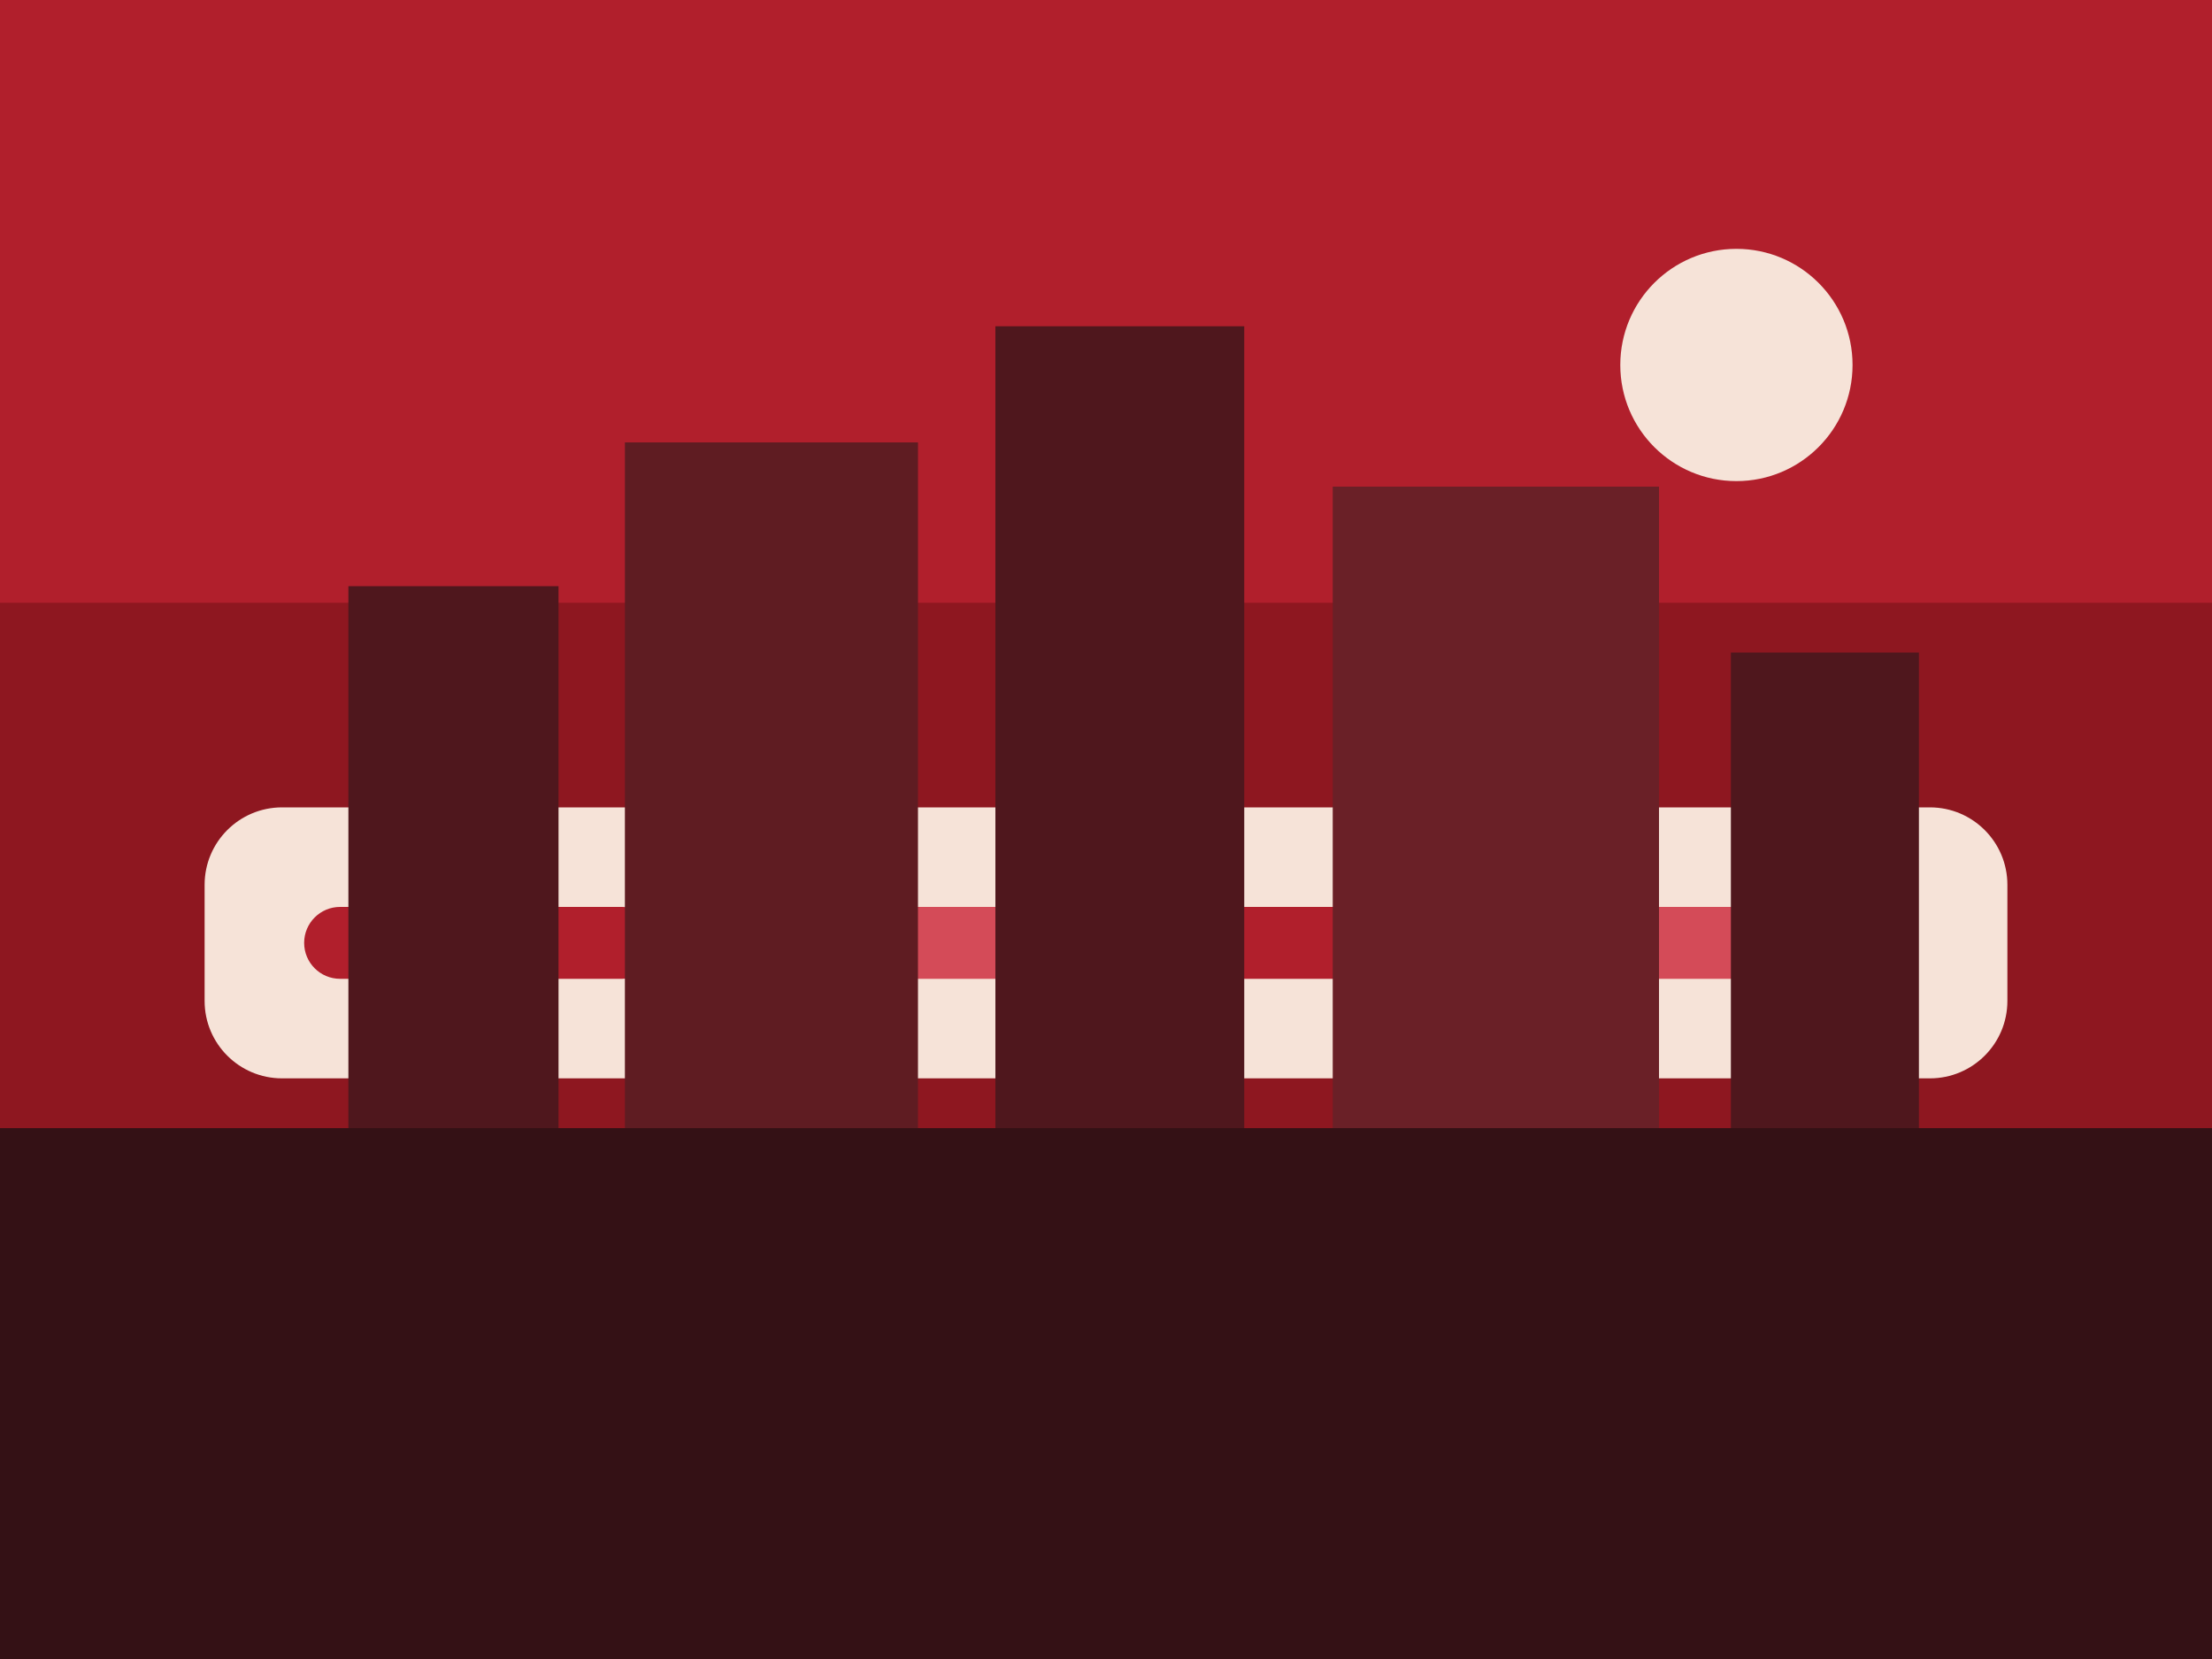
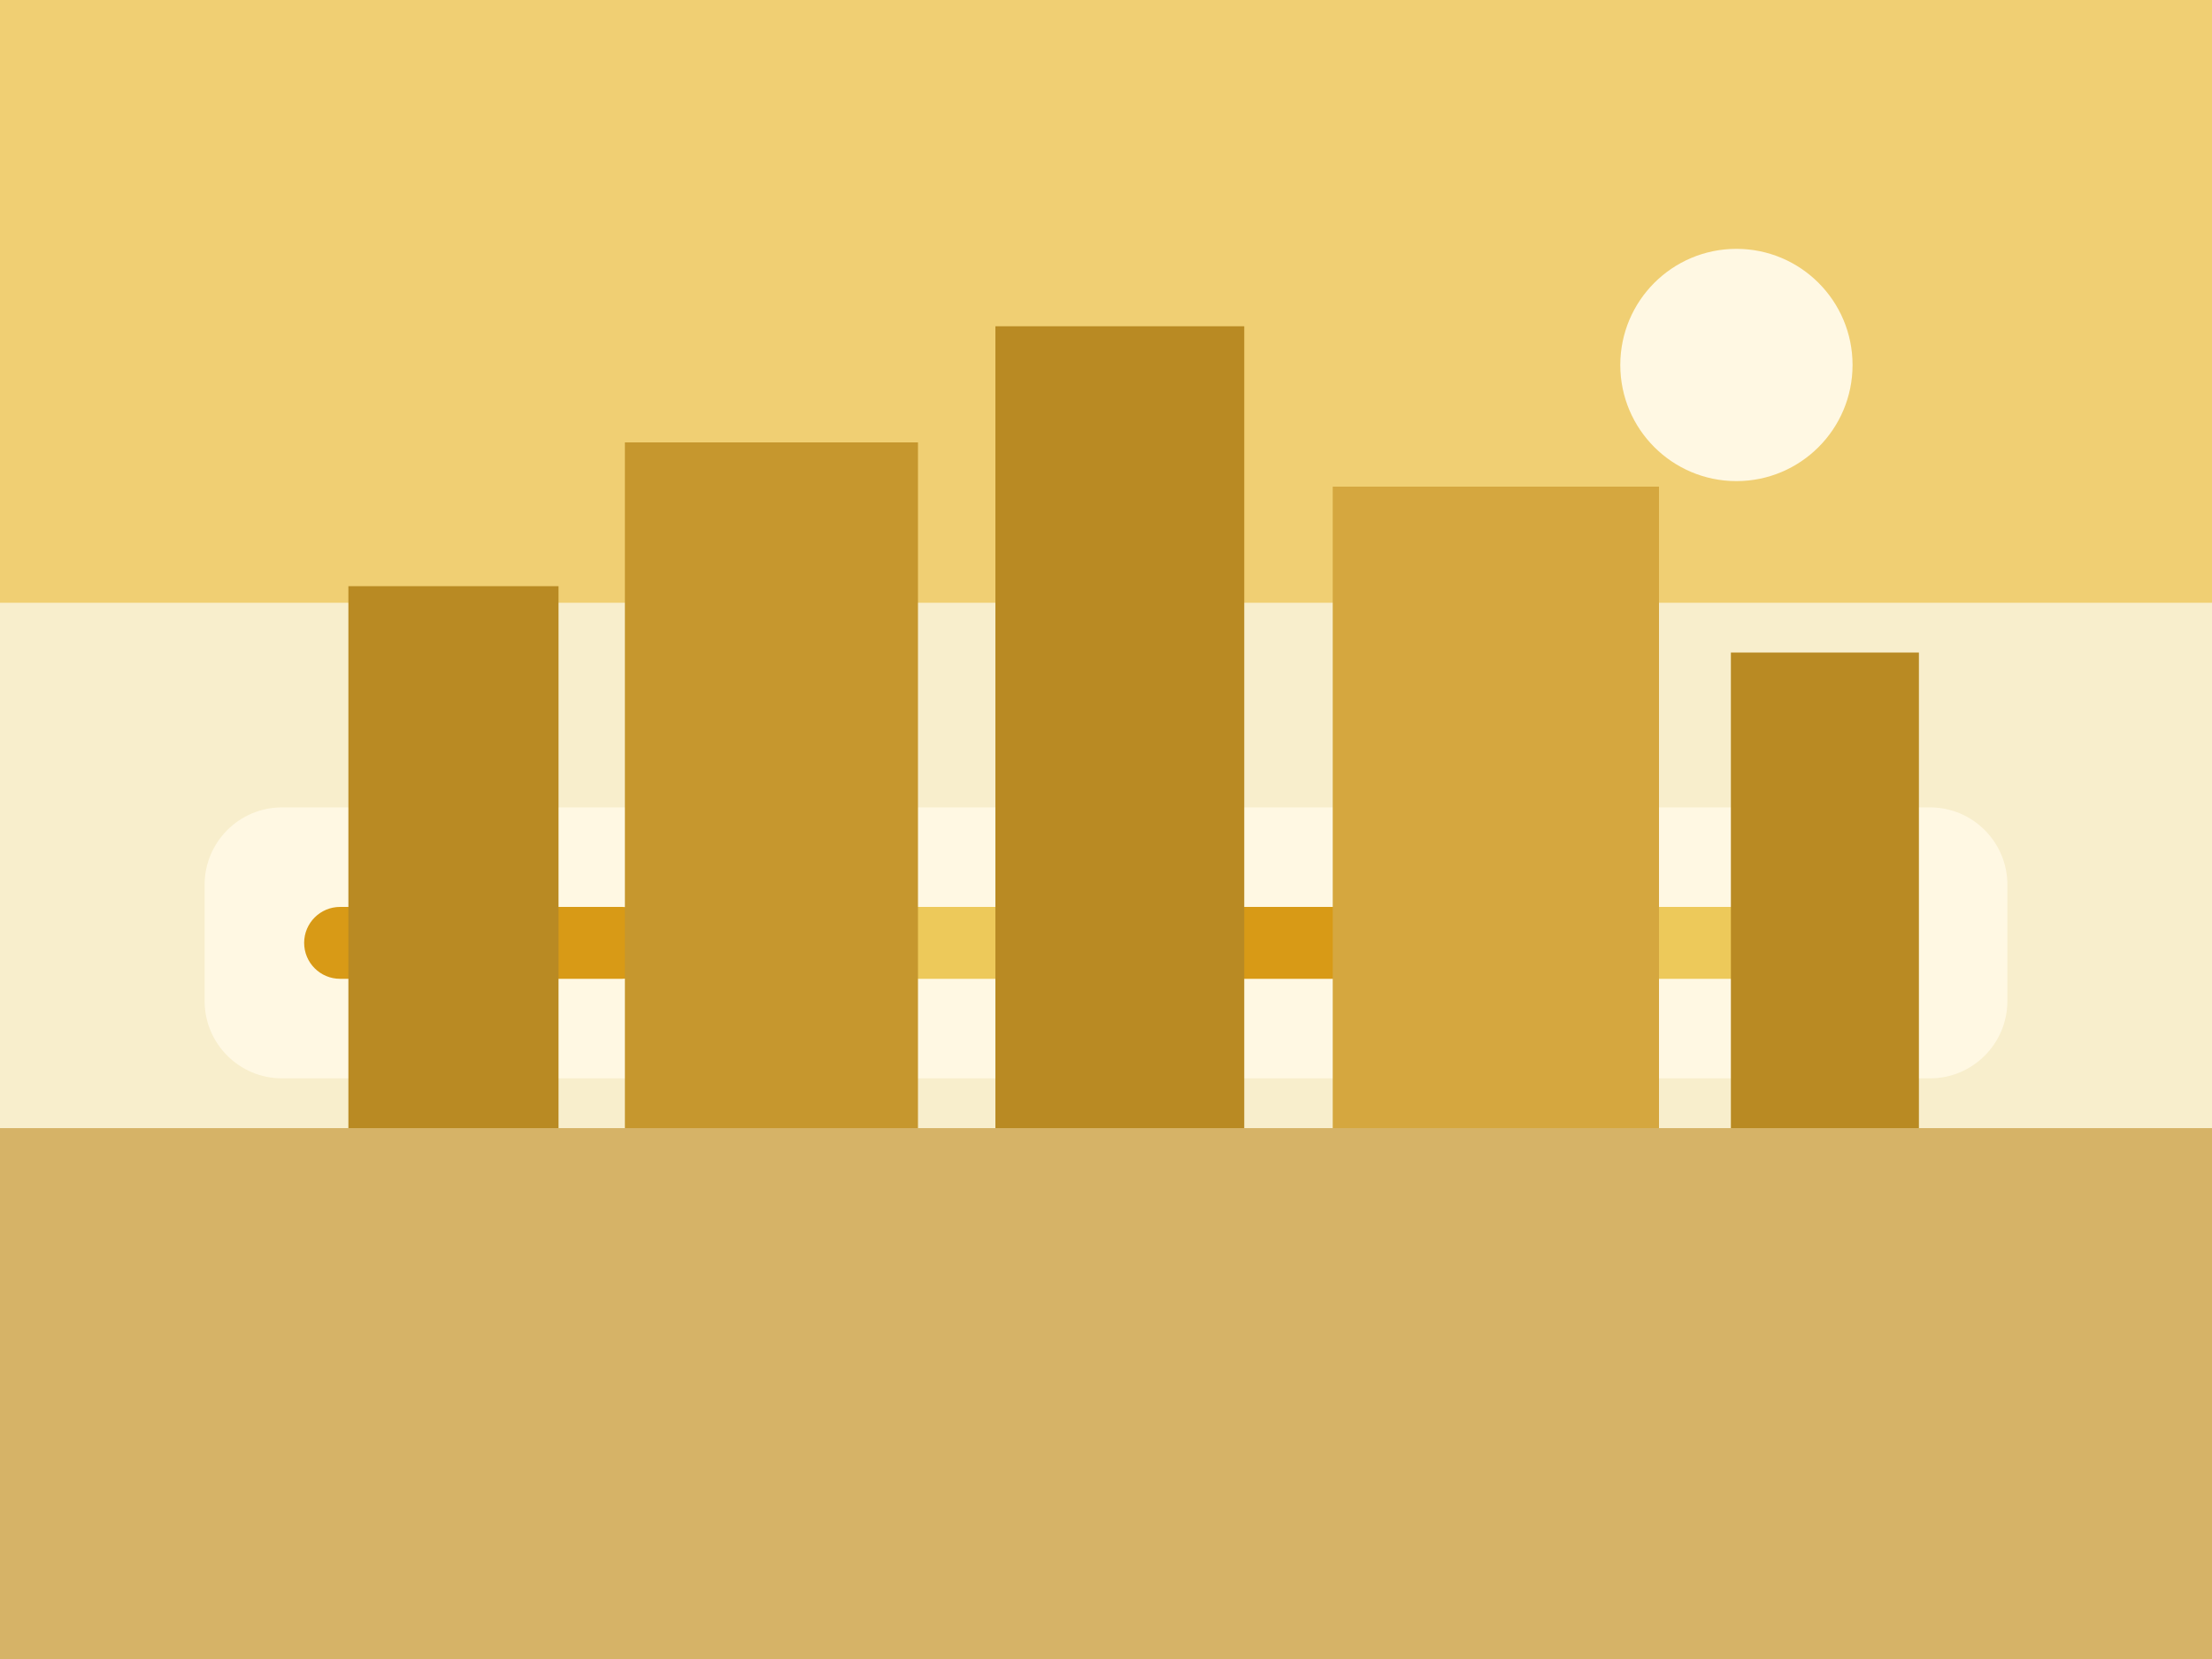
<svg xmlns="http://www.w3.org/2000/svg" width="800" height="600" viewBox="0 0 800 600" fill="none">
-   <rect width="800" height="600" fill="#8E1720" />
-   <rect x="0" y="0" width="800" height="218" fill="#B11F2C" />
-   <circle cx="628" cy="132" r="42" fill="#F6E3D8" />
-   <rect x="0" y="408" width="800" height="192" fill="#341115" />
-   <rect x="74" y="292" width="652" height="98" rx="28" fill="#F6E3D8" />
-   <rect x="110" y="328" width="128" height="26" rx="13" fill="#B11F2C" />
-   <rect x="258" y="328" width="128" height="26" rx="13" fill="#D44B58" />
-   <rect x="406" y="328" width="128" height="26" rx="13" fill="#B11F2C" />
-   <rect x="554" y="328" width="128" height="26" rx="13" fill="#D44B58" />
-   <rect x="126" y="212" width="76" height="196" fill="#4F171D" />
-   <rect x="226" y="160" width="106" height="248" fill="#5F1C22" />
-   <rect x="360" y="118" width="90" height="290" fill="#4F171D" />
-   <rect x="482" y="176" width="118" height="232" fill="#6A2027" />
-   <rect x="626" y="236" width="68" height="172" fill="#4F171D" />
+   <rect width="800" height="600" fill="#F8EECC" />
+   <rect x="0" y="0" width="800" height="218" fill="#F0CF73" />
+   <circle cx="628" cy="132" r="42" fill="#FFF8E3" />
+   <rect x="0" y="408" width="800" height="192" fill="#D6B367" />
+   <rect x="74" y="292" width="652" height="98" rx="28" fill="#FFF8E3" />
+   <rect x="110" y="328" width="128" height="26" rx="13" fill="#D89A16" />
+   <rect x="258" y="328" width="128" height="26" rx="13" fill="#EDC95A" />
+   <rect x="406" y="328" width="128" height="26" rx="13" fill="#D89A16" />
+   <rect x="554" y="328" width="128" height="26" rx="13" fill="#EDC95A" />
+   <rect x="126" y="212" width="76" height="196" fill="#B98A23" />
+   <rect x="226" y="160" width="106" height="248" fill="#C6972E" />
+   <rect x="360" y="118" width="90" height="290" fill="#B98A23" />
+   <rect x="482" y="176" width="118" height="232" fill="#D5A73F" />
+   <rect x="626" y="236" width="68" height="172" fill="#B98A23" />
</svg>
